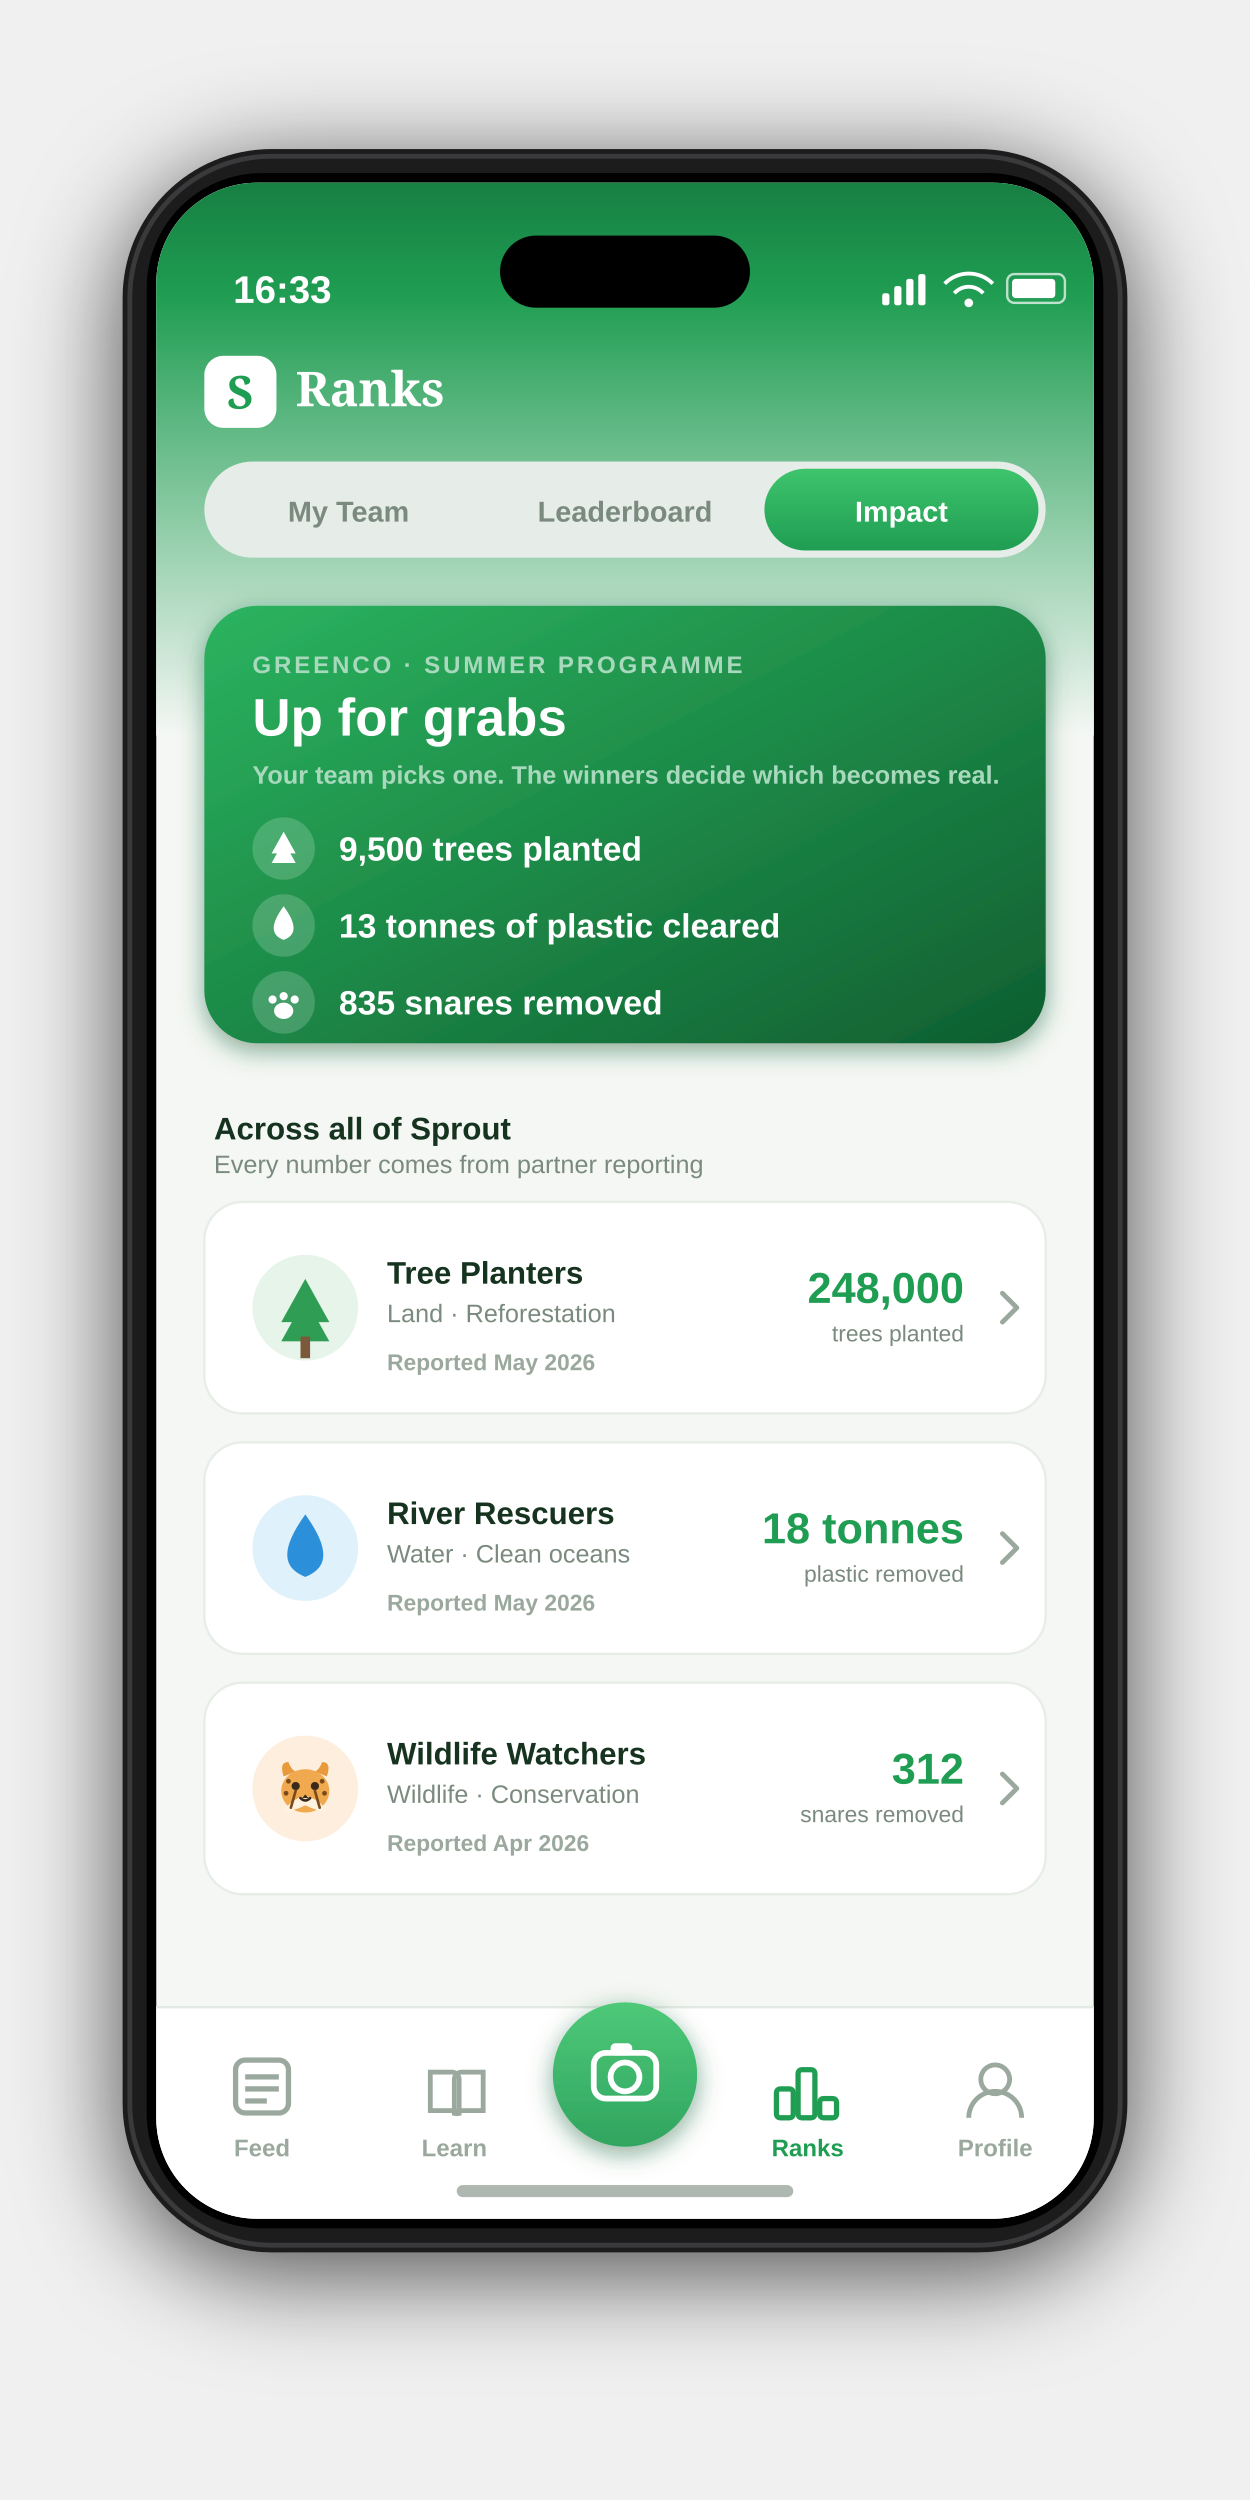
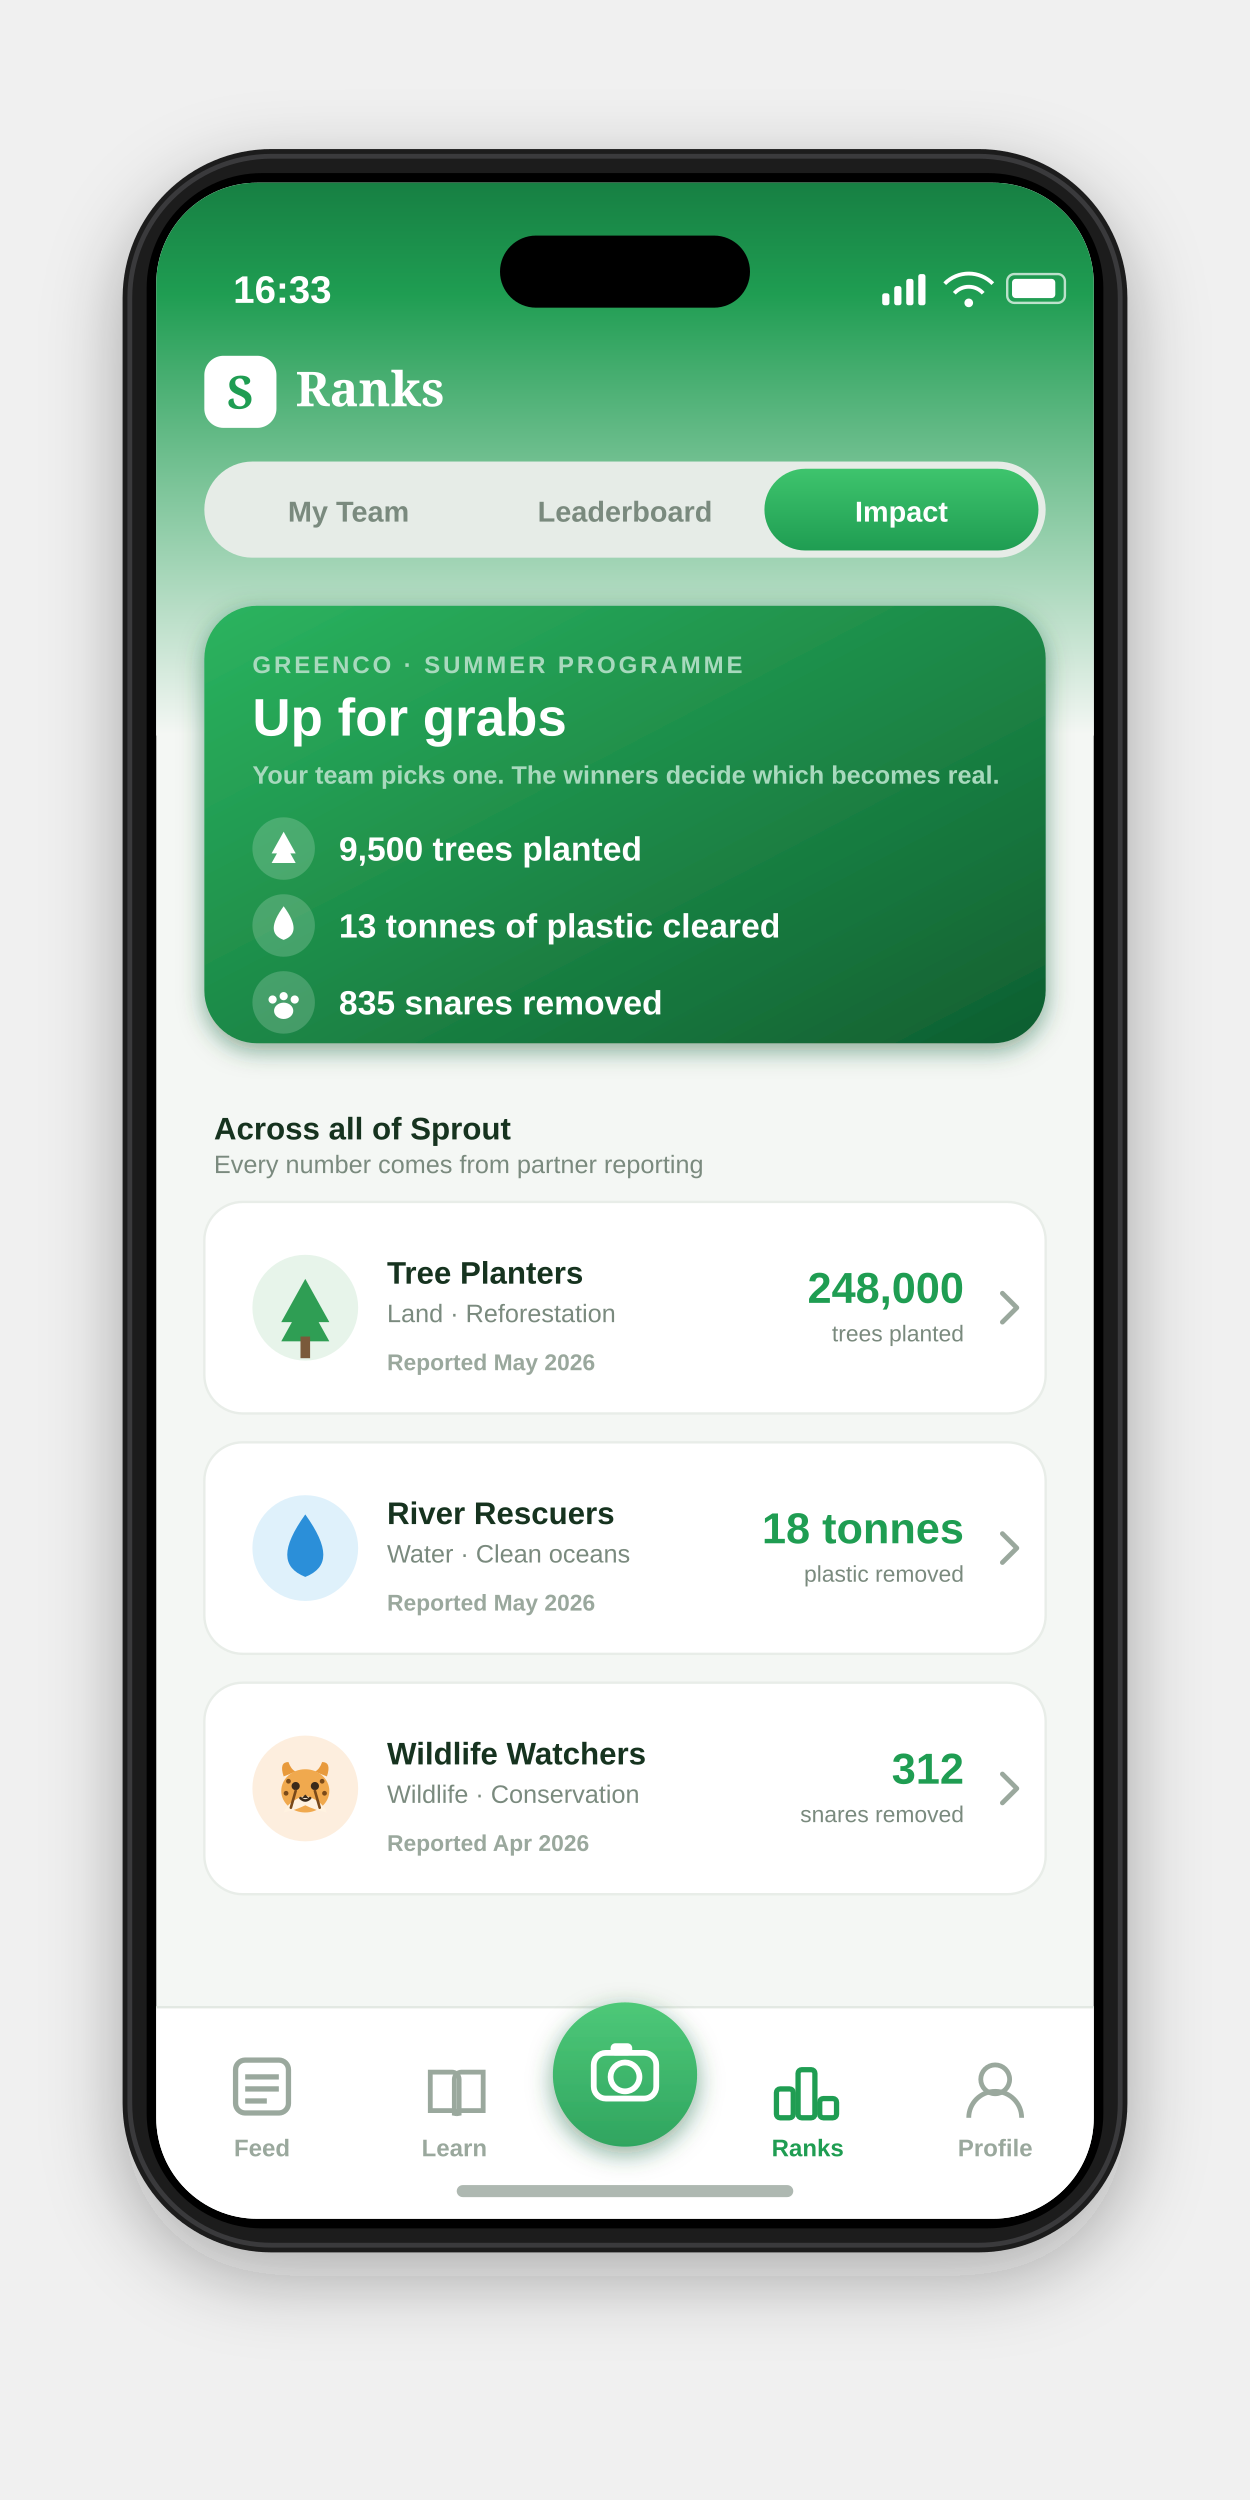
<svg xmlns="http://www.w3.org/2000/svg" viewBox="0 0 520 1040" font-family="-apple-system, 'SF Pro Display', 'Helvetica Neue', Arial, sans-serif">
  <defs>
    <linearGradient id="sprout" x1="0" y1="0" x2="0" y2="1">
      <stop offset="0%" stop-color="#3ec46d" />
      <stop offset="100%" stop-color="#1f9d52" />
    </linearGradient>
    <linearGradient id="hero" x1="0" y1="0" x2="1" y2="1">
      <stop offset="0%" stop-color="#2bb45f" />
      <stop offset="100%" stop-color="#0f5e30" />
    </linearGradient>
    <linearGradient id="headerFade" x1="0" y1="0" x2="0" y2="1">
      <stop offset="0%" stop-color="#178043" />
      <stop offset="20%" stop-color="#1f9d52" />
      <stop offset="100%" stop-color="#f4f7f4" />
    </linearGradient>
    <radialGradient id="tabGlow" cx="50%" cy="50%" r="50%">
      <stop offset="0%" stop-color="#ffffff" stop-opacity="0.55" />
      <stop offset="100%" stop-color="#ffffff" stop-opacity="0" />
    </radialGradient>
    <filter id="deviceShadow" x="-30%" y="-20%" width="160%" height="140%">
-       <feDropShadow dx="0" dy="8" stdDeviation="22" flood-color="#000000" flood-opacity="0.7" />
+       <feDropShadow dx="0" dy="10" stdDeviation="16" flood-color="#1a1a1a" flood-opacity="0.32" />
    </filter>
    <filter id="camShadow" x="-50%" y="-50%" width="200%" height="200%">
      <feDropShadow dx="0" dy="3" stdDeviation="5" flood-color="#0c5a2e" flood-opacity="0.5" />
    </filter>
    <clipPath id="screenClip">
      <rect x="65" y="76" width="390" height="847" rx="42" />
    </clipPath>
  </defs>
  <rect x="51" y="62" width="418" height="875" rx="62" fill="#1c1c1e" filter="url(#deviceShadow)" />
  <rect x="54" y="65" width="412" height="869" rx="59" fill="none" stroke="#3a3a3c" stroke-width="2" />
  <rect x="61" y="72" width="398" height="855" rx="48" fill="#000000" />
  <g clip-path="url(#screenClip)">
    <g transform="translate(65,76)">
      <rect width="390" height="847" fill="#f4f7f4" />
      <rect y="0" width="390" height="230" fill="url(#headerFade)" />
      <text x="32" y="50" fill="#ffffff" font-size="16" font-weight="600">16:33</text>
      <g transform="translate(302,38)" fill="#ffffff">
        <rect x="0" y="8" width="3" height="5" rx="1" />
        <rect x="5" y="5" width="3" height="8" rx="1" />
        <rect x="10" y="2" width="3" height="11" rx="1" />
        <rect x="15" y="0" width="3" height="13" rx="1" />
      </g>
      <path d="M328 42 a14 14 0 0 1 20 0 M332 46 a8 8 0 0 1 12 0" stroke="#ffffff" stroke-width="1.6" fill="none" />
      <circle cx="338" cy="50" r="1.8" fill="#ffffff" />
      <rect x="354" y="38" width="24" height="12" rx="3" fill="none" stroke="#ffffff" stroke-opacity="0.7" />
      <rect x="356" y="40" width="18" height="8" rx="1.5" fill="#ffffff" />
      <rect x="143" y="22" width="104" height="30" rx="15" fill="#000000" />
      <g transform="translate(20,72)">
        <rect width="30" height="30" rx="8" fill="#ffffff" />
        <text x="15" y="22" fill="#1f9d52" font-size="19" font-weight="800" text-anchor="middle" font-family="Georgia, serif">S</text>
      </g>
      <text x="58" y="93" fill="#ffffff" font-size="20" font-weight="700" font-family="Georgia, serif">Ranks</text>
      <g transform="translate(20,116)">
        <rect width="350" height="40" rx="20" fill="#e6ece7" />
        <rect x="233" y="3" width="114" height="34" rx="17" fill="url(#sprout)" />
        <text x="60" y="25" fill="#7a8a7e" font-size="12" font-weight="600" text-anchor="middle">My Team</text>
        <text x="175" y="25" fill="#7a8a7e" font-size="12" font-weight="600" text-anchor="middle">Leaderboard</text>
        <text x="290" y="25" fill="#ffffff" font-size="12" font-weight="700" text-anchor="middle">Impact</text>
      </g>
      <rect x="20" y="176" width="350" height="182" rx="22" fill="url(#hero)" filter="url(#camShadow)" />
      <text x="40" y="204" fill="#a8d9bd" font-size="10" font-weight="700" letter-spacing="1.2">GREENCO · SUMMER PROGRAMME</text>
      <text x="40" y="230" fill="#ffffff" font-size="22" font-weight="800">Up for grabs</text>
      <text x="40" y="250" fill="#a8d9bd" font-size="10.5" font-weight="600">Your team picks one. The winners decide which becomes real.</text>
      <g transform="translate(40,264)">
        <circle cx="13" cy="13" r="13" fill="#ffffff" opacity="0.18" />
        <g transform="translate(13,13)">
          <path d="M0 -7 l5 9 h-10 z M0 -3 l5 9 h-10 z" fill="#ffffff" />
        </g>
        <text x="36" y="18" fill="#ffffff" font-size="14" font-weight="700">9,500 trees planted</text>
      </g>
      <g transform="translate(40,296)">
        <circle cx="13" cy="13" r="13" fill="#ffffff" opacity="0.18" />
        <path d="M13 5 c5.5 7.5 5.5 12 0 14 c-5.5 -2 -5.5 -6.5 0 -14z" fill="#ffffff" />
        <text x="36" y="18" fill="#ffffff" font-size="14" font-weight="700">13 tonnes of plastic cleared</text>
      </g>
      <g transform="translate(40,328)">
        <circle cx="13" cy="13" r="13" fill="#ffffff" opacity="0.18" />
        <g transform="translate(13,14)" fill="#ffffff">
          <ellipse cx="0" cy="2.5" rx="4" ry="3.4" />
          <circle cx="-4.6" cy="-2.2" r="1.7" />
          <circle cx="0" cy="-3.6" r="1.7" />
          <circle cx="4.6" cy="-2.2" r="1.7" />
        </g>
        <text x="36" y="18" fill="#ffffff" font-size="14" font-weight="700">835 snares removed</text>
      </g>
      <text x="24" y="398" fill="#16331f" font-size="13" font-weight="700">Across all of Sprout</text>
      <text x="24" y="412" fill="#7a8a7e" font-size="10.5">Every number comes from partner reporting</text>
      <g transform="translate(20,424)">
        <rect width="350" height="88" rx="16" fill="#ffffff" stroke="#e8ede8" />
        <circle cx="42" cy="44" r="22" fill="#e7f4ea" />
        <path d="M42 32 l10 18 h-20 z M42 40 l10 18 h-20 z" fill="#2f9e54" />
        <rect x="40" y="56" width="4" height="9" fill="#7a5a3a" />
        <text x="76" y="34" fill="#16331f" font-size="13" font-weight="700">Tree Planters</text>
        <text x="76" y="50" fill="#7a8a7e" font-size="10.5">Land  ·  Reforestation</text>
        <text x="76" y="70" fill="#9aa89d" font-size="9.5" font-weight="600">Reported May 2026</text>
        <text x="316" y="42" fill="#1f9d52" font-size="18" font-weight="800" text-anchor="end">248,000</text>
        <text x="316" y="58" fill="#7a8a7e" font-size="9.5" text-anchor="end">trees planted</text>
        <path d="M332 38 l6 6 l-6 6" stroke="#9aa89d" stroke-width="2" fill="none" stroke-linecap="round" stroke-linejoin="round" />
      </g>
      <g transform="translate(20,524)">
        <rect width="350" height="88" rx="16" fill="#ffffff" stroke="#e8ede8" />
        <circle cx="42" cy="44" r="22" fill="#dff1fb" />
        <path d="M42 30 c10 14 10 22 0 26 c-10 -4 -10 -12 0 -26z" fill="#2b8fd9" />
        <text x="76" y="34" fill="#16331f" font-size="13" font-weight="700">River Rescuers</text>
        <text x="76" y="50" fill="#7a8a7e" font-size="10.5">Water  ·  Clean oceans</text>
        <text x="76" y="70" fill="#9aa89d" font-size="9.5" font-weight="600">Reported May 2026</text>
        <text x="316" y="42" fill="#1f9d52" font-size="18" font-weight="800" text-anchor="end">18 tonnes</text>
        <text x="316" y="58" fill="#7a8a7e" font-size="9.5" text-anchor="end">plastic removed</text>
        <path d="M332 38 l6 6 l-6 6" stroke="#9aa89d" stroke-width="2" fill="none" stroke-linecap="round" stroke-linejoin="round" />
      </g>
      <g transform="translate(20,624)">
        <rect width="350" height="88" rx="16" fill="#ffffff" stroke="#e8ede8" />
        <circle cx="42" cy="44" r="22" fill="#fdeede" />
        <g transform="translate(42,45)">
          <path d="M-9 -6 Q-11 -12 -7 -12 Q-6 -9 -4 -8 Z" fill="#e89a3c" />
          <path d="M9 -6 Q11 -12 7 -12 Q6 -9 4 -8 Z" fill="#e89a3c" />
          <ellipse cx="0" cy="0" rx="10" ry="9" fill="#f0a94e" />
          <path d="M0 2 Q-7 4 -9 9 Q-4 8 0 6 Q4 8 9 9 Q7 4 0 2 Z" fill="#fff2e0" />
          <circle cx="-4" cy="-2" r="1.7" fill="#3a2a1a" />
          <circle cx="4" cy="-2" r="1.7" fill="#3a2a1a" />
          <path d="M-2 3 Q0 5 2 3" fill="none" stroke="#3a2a1a" stroke-width="1.1" stroke-linecap="round" />
          <path d="M0 1.5 L-1.4 3 H1.4 Z" fill="#3a2a1a" />
          <path d="M-4 0 L-6 7" stroke="#7a4a1a" stroke-width="1.1" fill="none" stroke-linecap="round" />
          <path d="M4 0 L6 7" stroke="#7a4a1a" stroke-width="1.1" fill="none" stroke-linecap="round" />
          <circle cx="-7" cy="-4" r="1" fill="#7a4a1a" />
          <circle cx="7" cy="-4" r="1" fill="#7a4a1a" />
          <circle cx="-8" cy="1" r="1" fill="#7a4a1a" />
          <circle cx="8" cy="1" r="1" fill="#7a4a1a" />
        </g>
        <text x="76" y="34" fill="#16331f" font-size="13" font-weight="700">Wildlife Watchers</text>
        <text x="76" y="50" fill="#7a8a7e" font-size="10.5">Wildlife  ·  Conservation</text>
        <text x="76" y="70" fill="#9aa89d" font-size="9.5" font-weight="600">Reported Apr 2026</text>
        <text x="316" y="42" fill="#1f9d52" font-size="18" font-weight="800" text-anchor="end">312</text>
        <text x="316" y="58" fill="#7a8a7e" font-size="9.5" text-anchor="end">snares removed</text>
        <path d="M332 38 l6 6 l-6 6" stroke="#9aa89d" stroke-width="2" fill="none" stroke-linecap="round" stroke-linejoin="round" />
      </g>
      <g transform="translate(0,759)">
        <rect width="390" height="88" fill="#ffffff" />
        <line x1="0" y1="0" x2="390" y2="0" stroke="#e3e9e3" stroke-width="1" />
        <g transform="translate(33,22)">
          <rect x="0" y="0" width="22" height="22" rx="4" fill="none" stroke="#9aa89d" stroke-width="2.2" />
          <line x1="4" y1="7" x2="18" y2="7" stroke="#9aa89d" stroke-width="2.2" />
          <line x1="4" y1="12" x2="18" y2="12" stroke="#9aa89d" stroke-width="2.2" />
          <line x1="4" y1="17" x2="13" y2="17" stroke="#9aa89d" stroke-width="2.2" />
        </g>
        <text x="44" y="62" fill="#9aa89d" font-size="10" font-weight="600" text-anchor="middle">Feed</text>
        <g transform="translate(112,23)" stroke="#9aa89d" stroke-width="2" fill="none">
          <path d="M2 4 h9 a3 3 0 0 1 3 3 v15 a3 3 0 0 0 -3 -2 h-9 z" />
          <path d="M24 4 h-9 a3 3 0 0 0 -3 3 v15 a3 3 0 0 1 3 -2 h9 z" />
        </g>
        <text x="124" y="62" fill="#9aa89d" font-size="10" font-weight="600" text-anchor="middle">Learn</text>
        <circle cx="195" cy="28" r="30" fill="url(#sprout)" filter="url(#camShadow)" />
        <circle cx="195" cy="28" r="30" fill="#ffffff" opacity="0.08" />
        <g transform="translate(195,28)" stroke="#ffffff" stroke-width="2.4" fill="none">
          <rect x="-13" y="-9" width="26" height="19" rx="5" />
          <circle cx="0" cy="1" r="6" />
          <rect x="-6" y="-13" width="9" height="5" rx="2" fill="#ffffff" stroke="none" />
        </g>
        <circle cx="271" cy="34" r="26" fill="url(#tabGlow)" />
        <g transform="translate(258,22)" stroke="#1f9d52" stroke-width="2.2" fill="none">
          <rect x="0" y="12" width="7" height="12" rx="1.5" />
          <rect x="9" y="4" width="7" height="20" rx="1.5" />
          <rect x="18" y="16" width="7" height="8" rx="1.5" />
        </g>
        <text x="271" y="62" fill="#1f9d52" font-size="10" font-weight="700" text-anchor="middle">Ranks</text>
        <g transform="translate(338,22)" stroke="#9aa89d" stroke-width="2" fill="none">
          <circle cx="11" cy="8" r="6" />
          <path d="M0 24 a11 11 0 0 1 22 0" />
        </g>
        <text x="349" y="62" fill="#9aa89d" font-size="10" font-weight="600" text-anchor="middle">Profile</text>
      </g>
      <rect x="125" y="833" width="140" height="5" rx="2.5" fill="#16331f" opacity="0.35" />
    </g>
  </g>
</svg>
